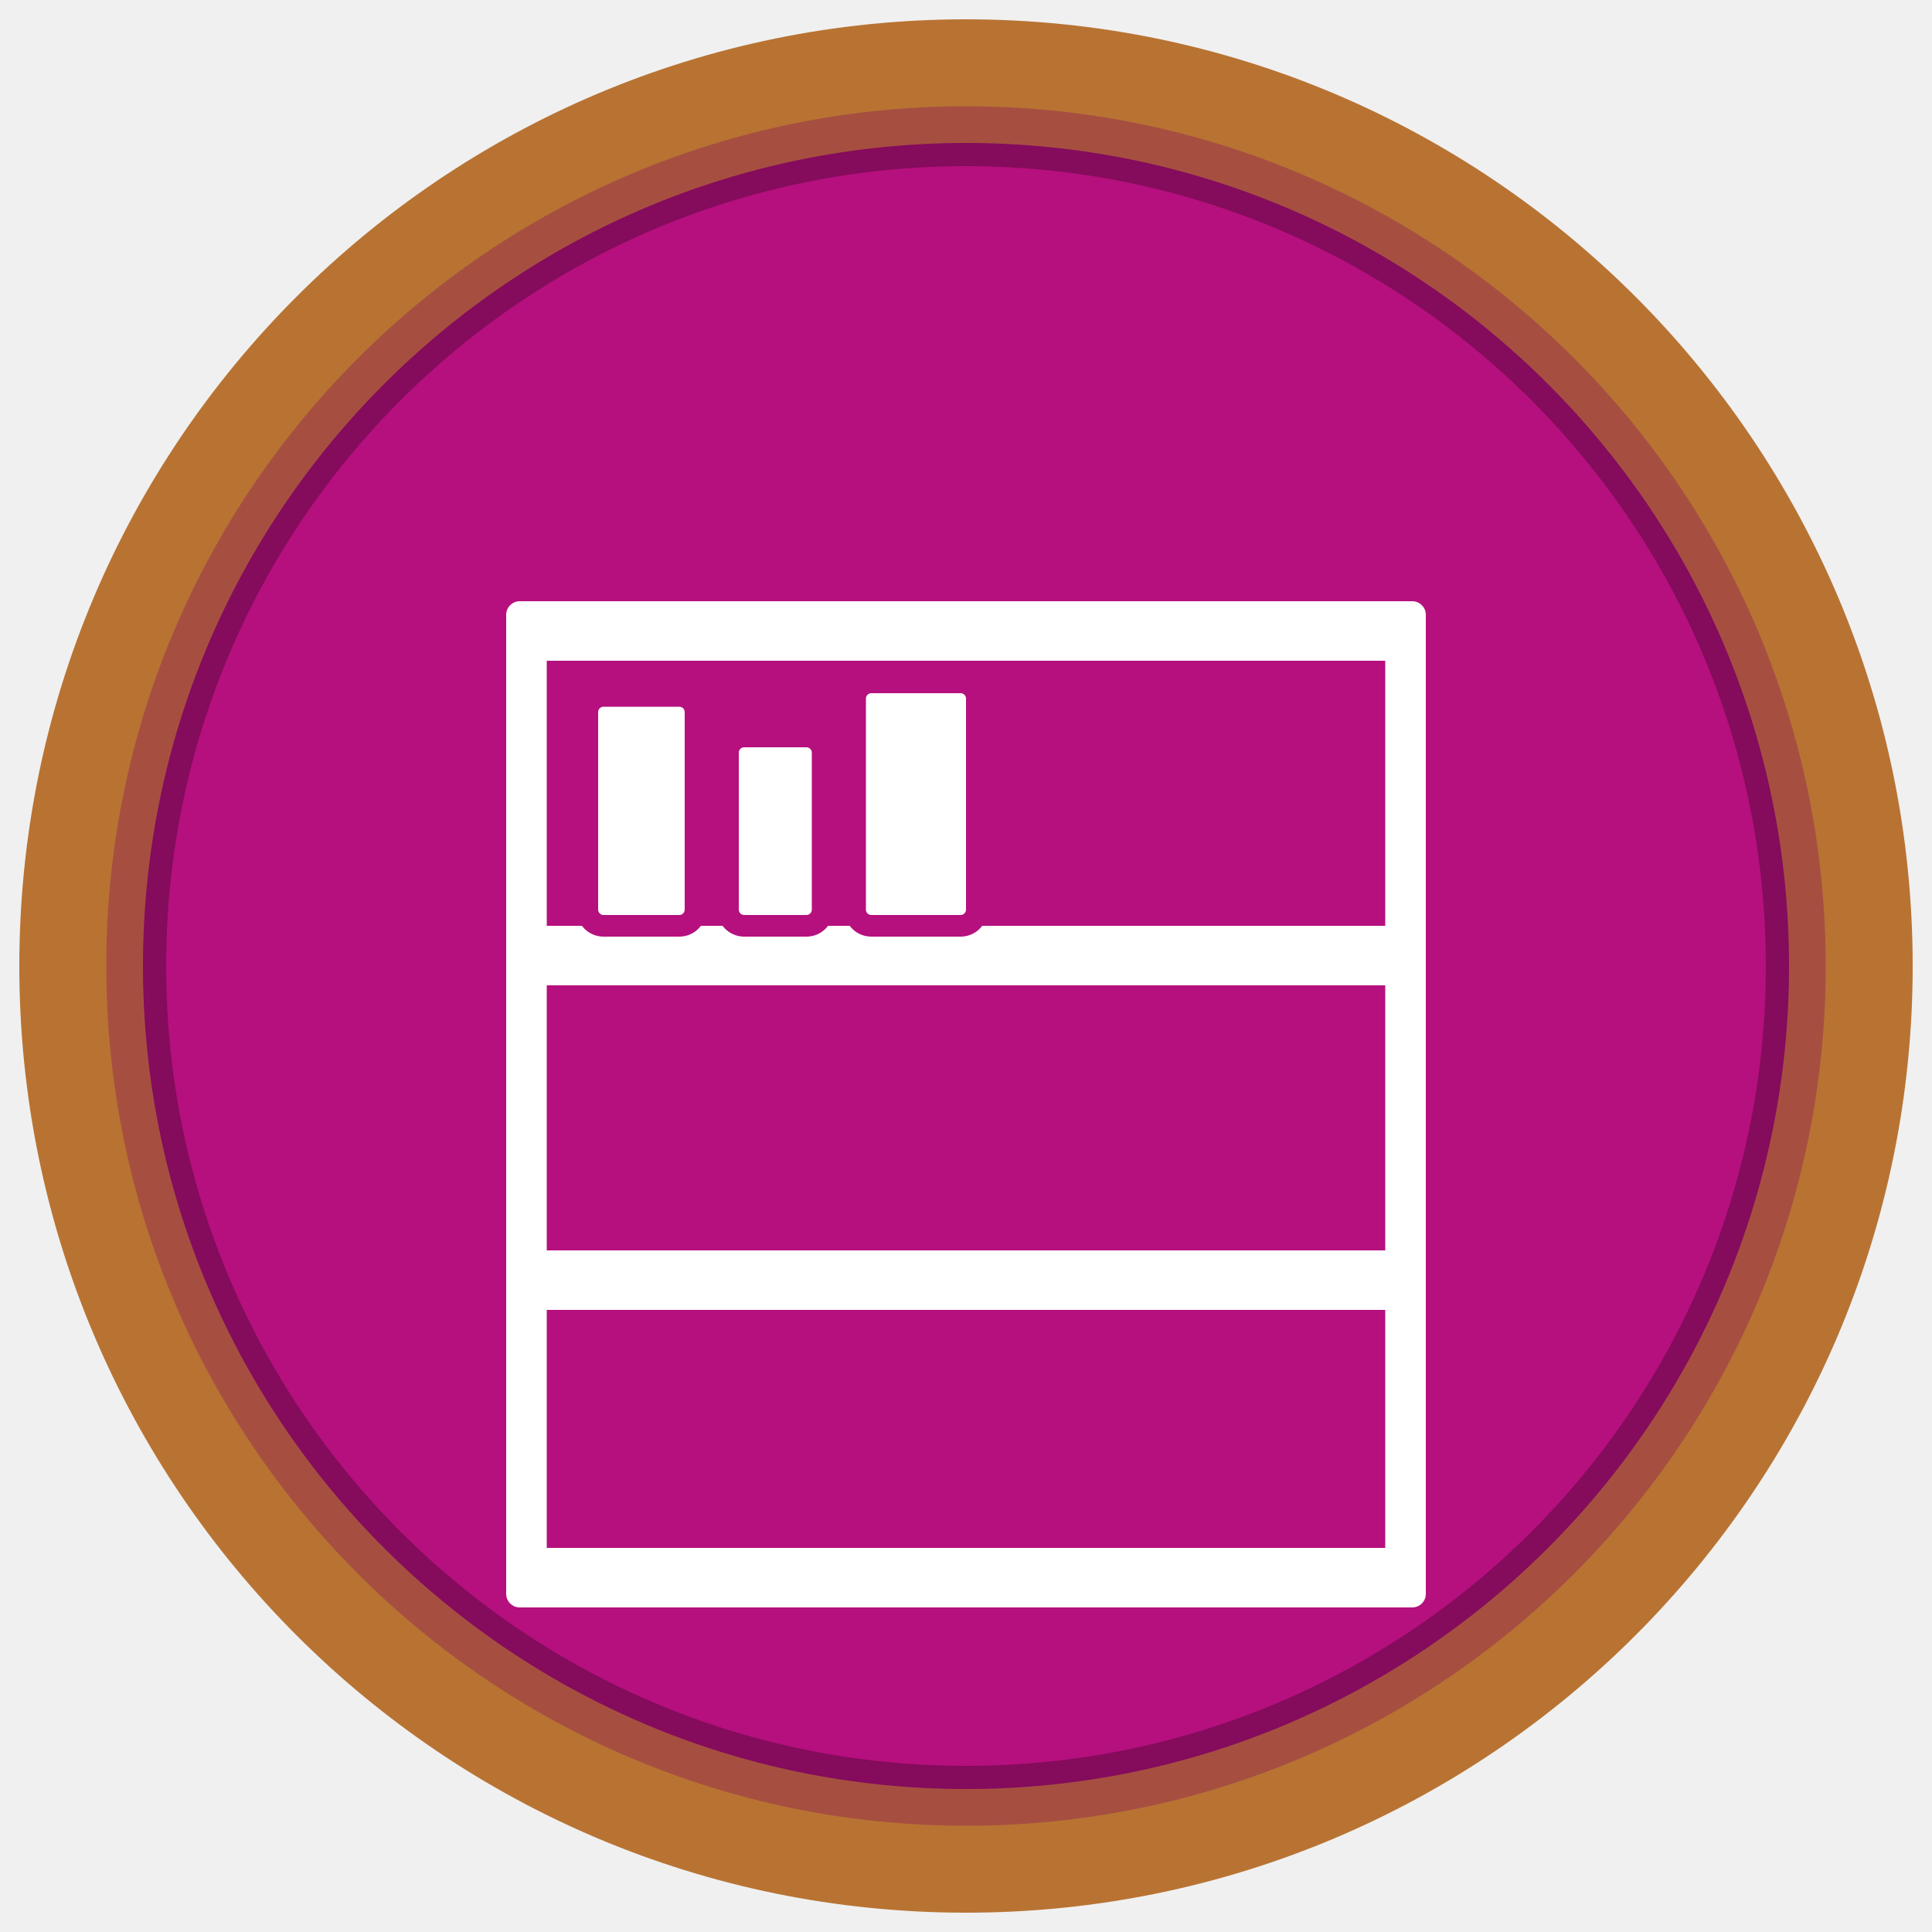
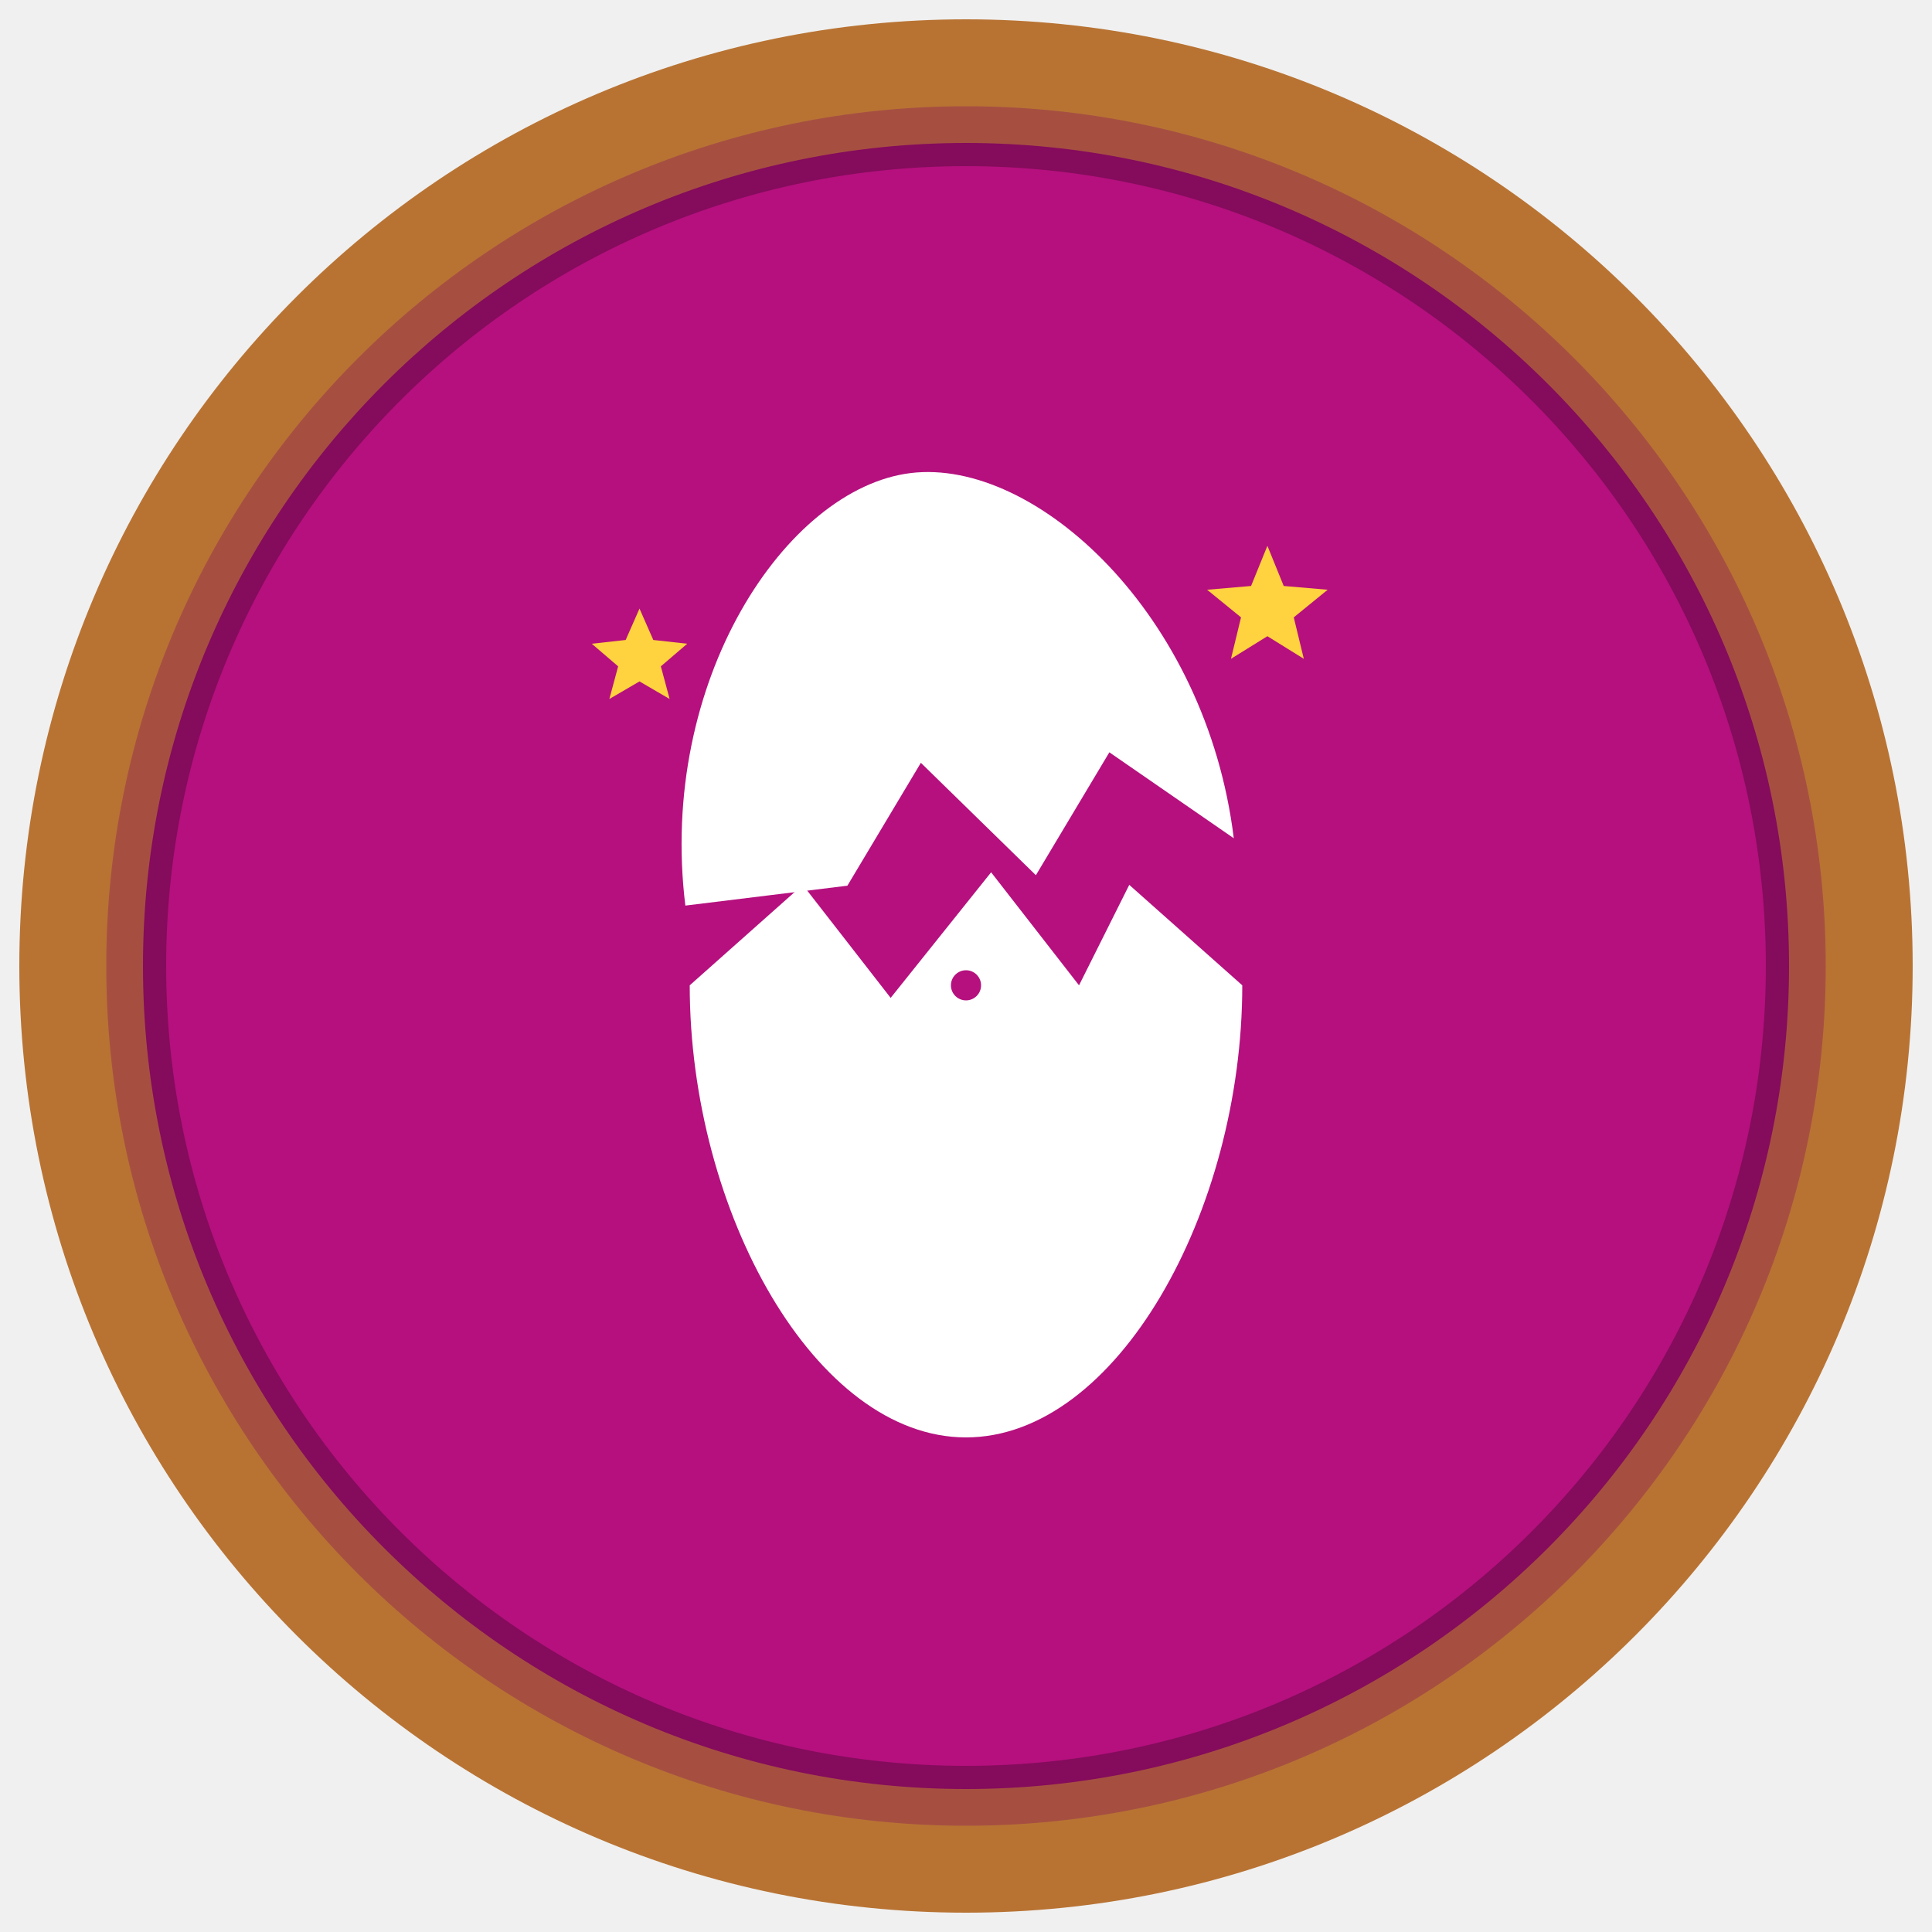
<svg xmlns="http://www.w3.org/2000/svg" viewBox="-100 -100 200 200" width="400" height="400">
  <circle r="98" fill="#B87333" />
  <circle r="89" fill="#850B5C" opacity=".35" />
  <circle r="84" fill="#B5107E" />
  <circle r="84" fill="none" stroke="#850B5C" stroke-width="2.4" />
-   <g transform="translate(0 2) scale(1.4)">
-     <rect x="-34" y="-26" width="3" height="70" fill="#FFFFFF" />
-     <rect x="31" y="-26" width="3" height="70" fill="#FFFFFF" />
-     <rect x="-34" y="-28.4" width="68" height="4.4" rx="1" fill="#FFFFFF" />
-     <rect x="-34" y="-4.4" width="68" height="4.4" rx="1" fill="#FFFFFF" />
-     <rect x="-34" y="19.6" width="68" height="4.4" rx="1" fill="#FFFFFF" />
-     <rect x="-34" y="41.6" width="68" height="4.4" rx="1" fill="#FFFFFF" />
-     <rect x="-28" y="-21.4" width="8" height="17" rx="1.2" fill="#FFFFFF" stroke="#B5107E" stroke-width="1.6" />
-     <rect x="-17.6" y="-18.4" width="7" height="14" rx="1.2" fill="#FFFFFF" stroke="#B5107E" stroke-width="1.6" />
-     <rect x="-8.2" y="-22.4" width="9" height="18" rx="1.2" fill="#FFFFFF" stroke="#B5107E" stroke-width="1.6" />
+   <g transform="translate(0 2) scale(1.3)">
+     <g transform="translate(-1 -5) rotate(-7 0 -8)">
+       <path d="M-22,-4 C-22,-22 -10,-36 0,-36 C10,-36 22,-22 22,-4 L13,-12 L6,-3 L-2,-13 L-9,-4Z" fill="#FFFFFF" />
+     </g>
+     <path d="M-22,0 L-13,-8 L-6,1 L2,-9 L9,0 L13,-8 L22,0 C22,18 12,36 0,36 C-12,36 -22,18 -22,0Z" fill="#FFFFFF" />
+     <circle cx="0" cy="0" r="1.2" fill="#B5107E" />
+     <polygon points="24.0,-35.0 25.3,-31.8 28.8,-31.5 26.1,-29.3 26.9,-26.0 24.0,-27.8 21.1,-26.0 21.9,-29.3 19.2,-31.5 22.7,-31.8" fill="#FFD23F" stroke-linejoin="round" />
+     <polygon points="-26.0,-30.0 -24.9,-27.5 -22.2,-27.2 -24.3,-25.4 -23.6,-22.8 -26.0,-24.2 -28.4,-22.8 -27.7,-25.4 -29.8,-27.2 -27.1,-27.5" fill="#FFD23F" stroke-linejoin="round" />
  </g>
</svg>
